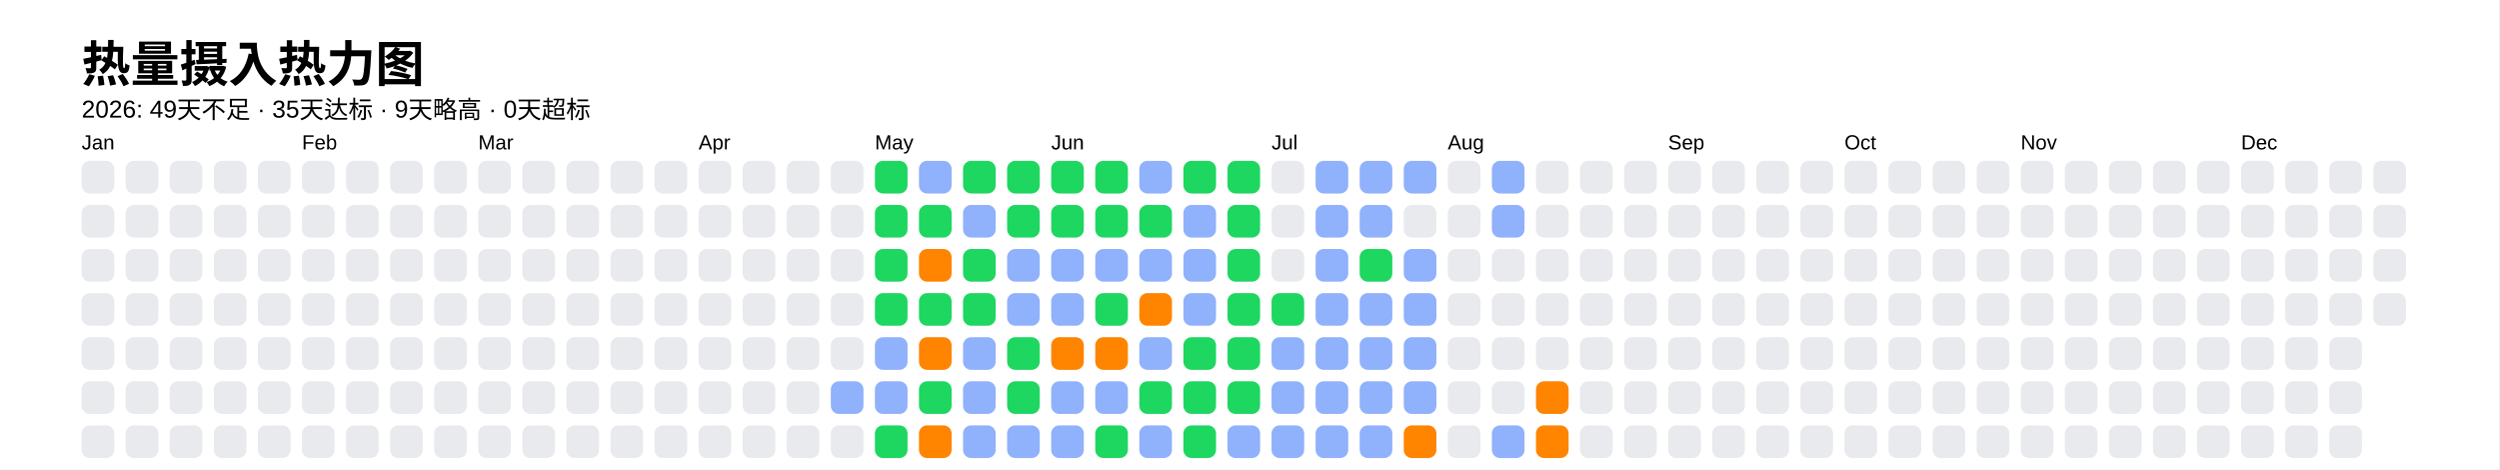
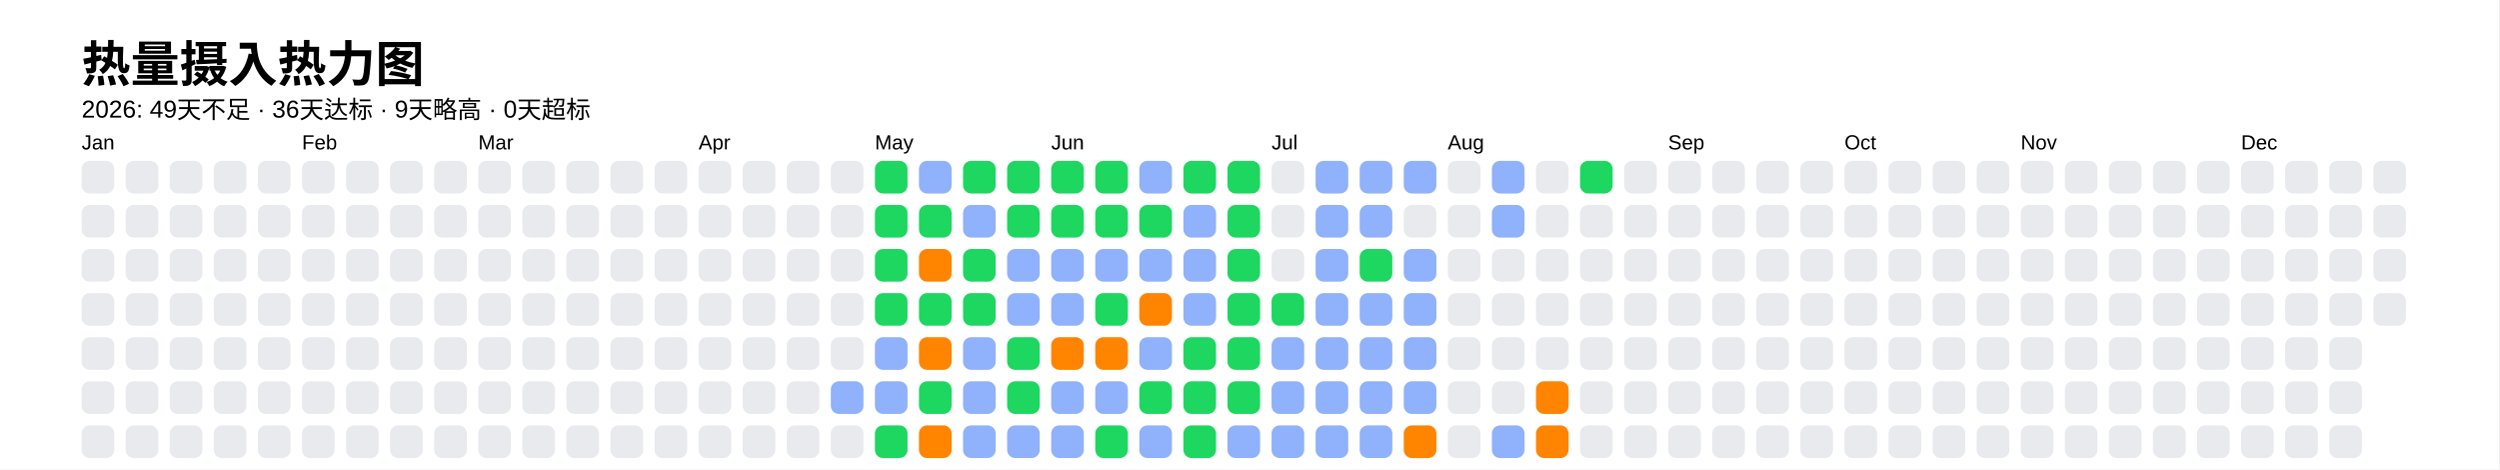
<svg xmlns="http://www.w3.org/2000/svg" style="background-color:white;" baseProfile="full" height="57.5mm" version="1.1" viewBox="0,0,306.2,57.5" width="306.2mm">
  <defs />
  <rect fill="#FFFFFF" height="57.5" width="306.2" x="0" y="0" />
  <text fill="#000000" style="font-size:6px; font-family:Arial; font-weight:bold;" x="10" y="10">热量摄入热力图</text>
-   <text fill="#000000" style="font-size:3px; font-family:Arial;" x="10" y="14.4">2026: 49天不足 · 35天达标 · 9天略高 · 0天超标</text>
+   <text fill="#000000" style="font-size:3px; font-family:Arial;" x="10" y="14.4">2026: 49天不足 · 36天达标 · 9天略高 · 0天超标</text>
  <text fill="#000000" style="font-size:2.5px; font-family:Arial" x="10" y="18.3">Jan</text>
  <rect fill="#E8EAED" height="4" rx="1" ry="1" width="4" x="10" y="19.7" />
  <rect fill="#E8EAED" height="4" rx="1" ry="1" width="4" x="10" y="25.1" />
  <rect fill="#E8EAED" height="4" rx="1" ry="1" width="4" x="10" y="30.5" />
  <rect fill="#E8EAED" height="4" rx="1" ry="1" width="4" x="10" y="35.9" />
  <rect fill="#E8EAED" height="4" rx="1" ry="1" width="4" x="10" y="41.3" />
  <rect fill="#E8EAED" height="4" rx="1" ry="1" width="4" x="10" y="46.7" />
  <rect fill="#E8EAED" height="4" rx="1" ry="1" width="4" x="10" y="52.1" />
  <rect fill="#E8EAED" height="4" rx="1" ry="1" width="4" x="15.4" y="19.7" />
  <rect fill="#E8EAED" height="4" rx="1" ry="1" width="4" x="15.4" y="25.1" />
  <rect fill="#E8EAED" height="4" rx="1" ry="1" width="4" x="15.4" y="30.5" />
  <rect fill="#E8EAED" height="4" rx="1" ry="1" width="4" x="15.4" y="35.9" />
  <rect fill="#E8EAED" height="4" rx="1" ry="1" width="4" x="15.4" y="41.3" />
  <rect fill="#E8EAED" height="4" rx="1" ry="1" width="4" x="15.4" y="46.7" />
  <rect fill="#E8EAED" height="4" rx="1" ry="1" width="4" x="15.4" y="52.1" />
  <rect fill="#E8EAED" height="4" rx="1" ry="1" width="4" x="20.8" y="19.7" />
  <rect fill="#E8EAED" height="4" rx="1" ry="1" width="4" x="20.8" y="25.1" />
  <rect fill="#E8EAED" height="4" rx="1" ry="1" width="4" x="20.8" y="30.5" />
  <rect fill="#E8EAED" height="4" rx="1" ry="1" width="4" x="20.8" y="35.9" />
  <rect fill="#E8EAED" height="4" rx="1" ry="1" width="4" x="20.8" y="41.3" />
  <rect fill="#E8EAED" height="4" rx="1" ry="1" width="4" x="20.8" y="46.7" />
  <rect fill="#E8EAED" height="4" rx="1" ry="1" width="4" x="20.8" y="52.1" />
  <rect fill="#E8EAED" height="4" rx="1" ry="1" width="4" x="26.2" y="19.7" />
  <rect fill="#E8EAED" height="4" rx="1" ry="1" width="4" x="26.2" y="25.1" />
  <rect fill="#E8EAED" height="4" rx="1" ry="1" width="4" x="26.2" y="30.5" />
  <rect fill="#E8EAED" height="4" rx="1" ry="1" width="4" x="26.2" y="35.9" />
  <rect fill="#E8EAED" height="4" rx="1" ry="1" width="4" x="26.2" y="41.3" />
  <rect fill="#E8EAED" height="4" rx="1" ry="1" width="4" x="26.2" y="46.7" />
  <rect fill="#E8EAED" height="4" rx="1" ry="1" width="4" x="26.2" y="52.1" />
  <rect fill="#E8EAED" height="4" rx="1" ry="1" width="4" x="31.6" y="19.7" />
  <rect fill="#E8EAED" height="4" rx="1" ry="1" width="4" x="31.6" y="25.1" />
  <rect fill="#E8EAED" height="4" rx="1" ry="1" width="4" x="31.6" y="30.5" />
  <rect fill="#E8EAED" height="4" rx="1" ry="1" width="4" x="31.6" y="35.9" />
  <rect fill="#E8EAED" height="4" rx="1" ry="1" width="4" x="31.6" y="41.3" />
  <rect fill="#E8EAED" height="4" rx="1" ry="1" width="4" x="31.6" y="46.7" />
  <rect fill="#E8EAED" height="4" rx="1" ry="1" width="4" x="31.6" y="52.1" />
  <text fill="#000000" style="font-size:2.5px; font-family:Arial" x="37.0" y="18.3">Feb</text>
  <rect fill="#E8EAED" height="4" rx="1" ry="1" width="4" x="37.0" y="19.7" />
  <rect fill="#E8EAED" height="4" rx="1" ry="1" width="4" x="37.0" y="25.1" />
  <rect fill="#E8EAED" height="4" rx="1" ry="1" width="4" x="37.0" y="30.5" />
  <rect fill="#E8EAED" height="4" rx="1" ry="1" width="4" x="37.0" y="35.9" />
  <rect fill="#E8EAED" height="4" rx="1" ry="1" width="4" x="37.0" y="41.3" />
  <rect fill="#E8EAED" height="4" rx="1" ry="1" width="4" x="37.0" y="46.7" />
  <rect fill="#E8EAED" height="4" rx="1" ry="1" width="4" x="37.0" y="52.1" />
  <rect fill="#E8EAED" height="4" rx="1" ry="1" width="4" x="42.4" y="19.7" />
  <rect fill="#E8EAED" height="4" rx="1" ry="1" width="4" x="42.4" y="25.1" />
  <rect fill="#E8EAED" height="4" rx="1" ry="1" width="4" x="42.4" y="30.5" />
  <rect fill="#E8EAED" height="4" rx="1" ry="1" width="4" x="42.4" y="35.9" />
  <rect fill="#E8EAED" height="4" rx="1" ry="1" width="4" x="42.4" y="41.3" />
  <rect fill="#E8EAED" height="4" rx="1" ry="1" width="4" x="42.4" y="46.7" />
  <rect fill="#E8EAED" height="4" rx="1" ry="1" width="4" x="42.4" y="52.1" />
  <rect fill="#E8EAED" height="4" rx="1" ry="1" width="4" x="47.8" y="19.7" />
  <rect fill="#E8EAED" height="4" rx="1" ry="1" width="4" x="47.8" y="25.1" />
  <rect fill="#E8EAED" height="4" rx="1" ry="1" width="4" x="47.8" y="30.5" />
  <rect fill="#E8EAED" height="4" rx="1" ry="1" width="4" x="47.8" y="35.9" />
  <rect fill="#E8EAED" height="4" rx="1" ry="1" width="4" x="47.8" y="41.3" />
  <rect fill="#E8EAED" height="4" rx="1" ry="1" width="4" x="47.8" y="46.7" />
  <rect fill="#E8EAED" height="4" rx="1" ry="1" width="4" x="47.8" y="52.1" />
  <rect fill="#E8EAED" height="4" rx="1" ry="1" width="4" x="53.2" y="19.7" />
  <rect fill="#E8EAED" height="4" rx="1" ry="1" width="4" x="53.2" y="25.1" />
  <rect fill="#E8EAED" height="4" rx="1" ry="1" width="4" x="53.2" y="30.5" />
  <rect fill="#E8EAED" height="4" rx="1" ry="1" width="4" x="53.2" y="35.9" />
  <rect fill="#E8EAED" height="4" rx="1" ry="1" width="4" x="53.2" y="41.3" />
  <rect fill="#E8EAED" height="4" rx="1" ry="1" width="4" x="53.2" y="46.7" />
  <rect fill="#E8EAED" height="4" rx="1" ry="1" width="4" x="53.2" y="52.1" />
  <text fill="#000000" style="font-size:2.5px; font-family:Arial" x="58.6" y="18.3">Mar</text>
  <rect fill="#E8EAED" height="4" rx="1" ry="1" width="4" x="58.6" y="19.7" />
  <rect fill="#E8EAED" height="4" rx="1" ry="1" width="4" x="58.6" y="25.1" />
  <rect fill="#E8EAED" height="4" rx="1" ry="1" width="4" x="58.6" y="30.5" />
  <rect fill="#E8EAED" height="4" rx="1" ry="1" width="4" x="58.6" y="35.9" />
  <rect fill="#E8EAED" height="4" rx="1" ry="1" width="4" x="58.6" y="41.3" />
  <rect fill="#E8EAED" height="4" rx="1" ry="1" width="4" x="58.6" y="46.7" />
  <rect fill="#E8EAED" height="4" rx="1" ry="1" width="4" x="58.6" y="52.1" />
  <rect fill="#E8EAED" height="4" rx="1" ry="1" width="4" x="64" y="19.7" />
  <rect fill="#E8EAED" height="4" rx="1" ry="1" width="4" x="64" y="25.1" />
  <rect fill="#E8EAED" height="4" rx="1" ry="1" width="4" x="64" y="30.5" />
  <rect fill="#E8EAED" height="4" rx="1" ry="1" width="4" x="64" y="35.9" />
  <rect fill="#E8EAED" height="4" rx="1" ry="1" width="4" x="64" y="41.3" />
  <rect fill="#E8EAED" height="4" rx="1" ry="1" width="4" x="64" y="46.7" />
  <rect fill="#E8EAED" height="4" rx="1" ry="1" width="4" x="64" y="52.1" />
  <rect fill="#E8EAED" height="4" rx="1" ry="1" width="4" x="69.4" y="19.7" />
  <rect fill="#E8EAED" height="4" rx="1" ry="1" width="4" x="69.4" y="25.1" />
  <rect fill="#E8EAED" height="4" rx="1" ry="1" width="4" x="69.4" y="30.5" />
  <rect fill="#E8EAED" height="4" rx="1" ry="1" width="4" x="69.4" y="35.9" />
  <rect fill="#E8EAED" height="4" rx="1" ry="1" width="4" x="69.4" y="41.3" />
  <rect fill="#E8EAED" height="4" rx="1" ry="1" width="4" x="69.4" y="46.7" />
  <rect fill="#E8EAED" height="4" rx="1" ry="1" width="4" x="69.4" y="52.1" />
  <rect fill="#E8EAED" height="4" rx="1" ry="1" width="4" x="74.8" y="19.7" />
  <rect fill="#E8EAED" height="4" rx="1" ry="1" width="4" x="74.8" y="25.1" />
  <rect fill="#E8EAED" height="4" rx="1" ry="1" width="4" x="74.8" y="30.5" />
  <rect fill="#E8EAED" height="4" rx="1" ry="1" width="4" x="74.8" y="35.9" />
  <rect fill="#E8EAED" height="4" rx="1" ry="1" width="4" x="74.8" y="41.3" />
  <rect fill="#E8EAED" height="4" rx="1" ry="1" width="4" x="74.8" y="46.7" />
  <rect fill="#E8EAED" height="4" rx="1" ry="1" width="4" x="74.8" y="52.1" />
  <rect fill="#E8EAED" height="4" rx="1" ry="1" width="4" x="80.2" y="19.7" />
  <rect fill="#E8EAED" height="4" rx="1" ry="1" width="4" x="80.2" y="25.1" />
  <rect fill="#E8EAED" height="4" rx="1" ry="1" width="4" x="80.2" y="30.5" />
  <rect fill="#E8EAED" height="4" rx="1" ry="1" width="4" x="80.2" y="35.9" />
  <rect fill="#E8EAED" height="4" rx="1" ry="1" width="4" x="80.2" y="41.3" />
  <rect fill="#E8EAED" height="4" rx="1" ry="1" width="4" x="80.2" y="46.7" />
  <rect fill="#E8EAED" height="4" rx="1" ry="1" width="4" x="80.2" y="52.1" />
  <text fill="#000000" style="font-size:2.5px; font-family:Arial" x="85.6" y="18.3">Apr</text>
  <rect fill="#E8EAED" height="4" rx="1" ry="1" width="4" x="85.6" y="19.7" />
  <rect fill="#E8EAED" height="4" rx="1" ry="1" width="4" x="85.6" y="25.1" />
  <rect fill="#E8EAED" height="4" rx="1" ry="1" width="4" x="85.6" y="30.5" />
  <rect fill="#E8EAED" height="4" rx="1" ry="1" width="4" x="85.6" y="35.9" />
  <rect fill="#E8EAED" height="4" rx="1" ry="1" width="4" x="85.6" y="41.3" />
  <rect fill="#E8EAED" height="4" rx="1" ry="1" width="4" x="85.6" y="46.7" />
  <rect fill="#E8EAED" height="4" rx="1" ry="1" width="4" x="85.6" y="52.1" />
  <rect fill="#E8EAED" height="4" rx="1" ry="1" width="4" x="91" y="19.7" />
  <rect fill="#E8EAED" height="4" rx="1" ry="1" width="4" x="91" y="25.1" />
  <rect fill="#E8EAED" height="4" rx="1" ry="1" width="4" x="91" y="30.5" />
  <rect fill="#E8EAED" height="4" rx="1" ry="1" width="4" x="91" y="35.9" />
  <rect fill="#E8EAED" height="4" rx="1" ry="1" width="4" x="91" y="41.3" />
  <rect fill="#E8EAED" height="4" rx="1" ry="1" width="4" x="91" y="46.7" />
  <rect fill="#E8EAED" height="4" rx="1" ry="1" width="4" x="91" y="52.1" />
  <rect fill="#E8EAED" height="4" rx="1" ry="1" width="4" x="96.4" y="19.7" />
  <rect fill="#E8EAED" height="4" rx="1" ry="1" width="4" x="96.4" y="25.1" />
  <rect fill="#E8EAED" height="4" rx="1" ry="1" width="4" x="96.4" y="30.5" />
  <rect fill="#E8EAED" height="4" rx="1" ry="1" width="4" x="96.4" y="35.9" />
  <rect fill="#E8EAED" height="4" rx="1" ry="1" width="4" x="96.4" y="41.3" />
  <rect fill="#E8EAED" height="4" rx="1" ry="1" width="4" x="96.4" y="46.7" />
  <rect fill="#E8EAED" height="4" rx="1" ry="1" width="4" x="96.4" y="52.1" />
  <rect fill="#E8EAED" height="4" rx="1" ry="1" width="4" x="101.8" y="19.7" />
  <rect fill="#E8EAED" height="4" rx="1" ry="1" width="4" x="101.8" y="25.1" />
  <rect fill="#E8EAED" height="4" rx="1" ry="1" width="4" x="101.8" y="30.5" />
  <rect fill="#E8EAED" height="4" rx="1" ry="1" width="4" x="101.8" y="35.9" />
  <rect fill="#E8EAED" height="4" rx="1" ry="1" width="4" x="101.8" y="41.3" />
  <rect fill="#90b1fb" height="4" rx="1" ry="1" width="4" x="101.8" y="46.7" />
  <rect fill="#E8EAED" height="4" rx="1" ry="1" width="4" x="101.8" y="52.1" />
  <text fill="#000000" style="font-size:2.5px; font-family:Arial" x="107.2" y="18.3">May</text>
  <rect fill="#1ed760" height="4" rx="1" ry="1" width="4" x="107.2" y="19.7" />
  <rect fill="#1ed760" height="4" rx="1" ry="1" width="4" x="107.2" y="25.1" />
  <rect fill="#1ed760" height="4" rx="1" ry="1" width="4" x="107.2" y="30.5" />
  <rect fill="#1ed760" height="4" rx="1" ry="1" width="4" x="107.2" y="35.9" />
  <rect fill="#90b1fb" height="4" rx="1" ry="1" width="4" x="107.2" y="41.3" />
  <rect fill="#90b1fb" height="4" rx="1" ry="1" width="4" x="107.2" y="46.7" />
  <rect fill="#1ed760" height="4" rx="1" ry="1" width="4" x="107.2" y="52.1" />
  <rect fill="#90b1fb" height="4" rx="1" ry="1" width="4" x="112.6" y="19.7" />
  <rect fill="#1ed760" height="4" rx="1" ry="1" width="4" x="112.6" y="25.1" />
  <rect fill="#ff8400" height="4" rx="1" ry="1" width="4" x="112.6" y="30.5" />
  <rect fill="#1ed760" height="4" rx="1" ry="1" width="4" x="112.6" y="35.9" />
  <rect fill="#ff8400" height="4" rx="1" ry="1" width="4" x="112.6" y="41.3" />
  <rect fill="#1ed760" height="4" rx="1" ry="1" width="4" x="112.6" y="46.7" />
  <rect fill="#ff8400" height="4" rx="1" ry="1" width="4" x="112.6" y="52.1" />
  <rect fill="#1ed760" height="4" rx="1" ry="1" width="4" x="118" y="19.7" />
  <rect fill="#90b1fb" height="4" rx="1" ry="1" width="4" x="118" y="25.1" />
  <rect fill="#1ed760" height="4" rx="1" ry="1" width="4" x="118" y="30.5" />
  <rect fill="#1ed760" height="4" rx="1" ry="1" width="4" x="118" y="35.9" />
  <rect fill="#90b1fb" height="4" rx="1" ry="1" width="4" x="118" y="41.3" />
  <rect fill="#90b1fb" height="4" rx="1" ry="1" width="4" x="118" y="46.7" />
  <rect fill="#90b1fb" height="4" rx="1" ry="1" width="4" x="118" y="52.1" />
  <rect fill="#1ed760" height="4" rx="1" ry="1" width="4" x="123.4" y="19.7" />
  <rect fill="#1ed760" height="4" rx="1" ry="1" width="4" x="123.4" y="25.1" />
  <rect fill="#90b1fb" height="4" rx="1" ry="1" width="4" x="123.4" y="30.5" />
  <rect fill="#90b1fb" height="4" rx="1" ry="1" width="4" x="123.4" y="35.9" />
  <rect fill="#1ed760" height="4" rx="1" ry="1" width="4" x="123.4" y="41.3" />
  <rect fill="#1ed760" height="4" rx="1" ry="1" width="4" x="123.4" y="46.7" />
  <rect fill="#90b1fb" height="4" rx="1" ry="1" width="4" x="123.4" y="52.1" />
  <text fill="#000000" style="font-size:2.5px; font-family:Arial" x="128.8" y="18.3">Jun</text>
  <rect fill="#1ed760" height="4" rx="1" ry="1" width="4" x="128.8" y="19.7" />
  <rect fill="#1ed760" height="4" rx="1" ry="1" width="4" x="128.8" y="25.1" />
  <rect fill="#90b1fb" height="4" rx="1" ry="1" width="4" x="128.8" y="30.5" />
  <rect fill="#90b1fb" height="4" rx="1" ry="1" width="4" x="128.8" y="35.9" />
  <rect fill="#ff8400" height="4" rx="1" ry="1" width="4" x="128.8" y="41.3" />
  <rect fill="#90b1fb" height="4" rx="1" ry="1" width="4" x="128.8" y="46.7" />
  <rect fill="#90b1fb" height="4" rx="1" ry="1" width="4" x="128.8" y="52.1" />
  <rect fill="#1ed760" height="4" rx="1" ry="1" width="4" x="134.2" y="19.7" />
  <rect fill="#1ed760" height="4" rx="1" ry="1" width="4" x="134.2" y="25.1" />
  <rect fill="#90b1fb" height="4" rx="1" ry="1" width="4" x="134.2" y="30.5" />
  <rect fill="#1ed760" height="4" rx="1" ry="1" width="4" x="134.2" y="35.9" />
  <rect fill="#ff8400" height="4" rx="1" ry="1" width="4" x="134.2" y="41.3" />
  <rect fill="#90b1fb" height="4" rx="1" ry="1" width="4" x="134.2" y="46.7" />
  <rect fill="#1ed760" height="4" rx="1" ry="1" width="4" x="134.2" y="52.1" />
  <rect fill="#90b1fb" height="4" rx="1" ry="1" width="4" x="139.6" y="19.7" />
  <rect fill="#1ed760" height="4" rx="1" ry="1" width="4" x="139.6" y="25.1" />
  <rect fill="#90b1fb" height="4" rx="1" ry="1" width="4" x="139.6" y="30.5" />
  <rect fill="#ff8400" height="4" rx="1" ry="1" width="4" x="139.6" y="35.9" />
  <rect fill="#90b1fb" height="4" rx="1" ry="1" width="4" x="139.6" y="41.3" />
  <rect fill="#1ed760" height="4" rx="1" ry="1" width="4" x="139.6" y="46.7" />
  <rect fill="#90b1fb" height="4" rx="1" ry="1" width="4" x="139.6" y="52.1" />
  <rect fill="#1ed760" height="4" rx="1" ry="1" width="4" x="145" y="19.7" />
  <rect fill="#90b1fb" height="4" rx="1" ry="1" width="4" x="145" y="25.1" />
  <rect fill="#90b1fb" height="4" rx="1" ry="1" width="4" x="145" y="30.5" />
  <rect fill="#90b1fb" height="4" rx="1" ry="1" width="4" x="145" y="35.9" />
  <rect fill="#1ed760" height="4" rx="1" ry="1" width="4" x="145" y="41.3" />
  <rect fill="#1ed760" height="4" rx="1" ry="1" width="4" x="145" y="46.7" />
  <rect fill="#1ed760" height="4" rx="1" ry="1" width="4" x="145" y="52.1" />
  <rect fill="#1ed760" height="4" rx="1" ry="1" width="4" x="150.4" y="19.7" />
  <rect fill="#1ed760" height="4" rx="1" ry="1" width="4" x="150.4" y="25.1" />
  <rect fill="#1ed760" height="4" rx="1" ry="1" width="4" x="150.4" y="30.5" />
  <rect fill="#1ed760" height="4" rx="1" ry="1" width="4" x="150.4" y="35.9" />
  <rect fill="#1ed760" height="4" rx="1" ry="1" width="4" x="150.4" y="41.3" />
  <rect fill="#1ed760" height="4" rx="1" ry="1" width="4" x="150.4" y="46.7" />
  <rect fill="#90b1fb" height="4" rx="1" ry="1" width="4" x="150.4" y="52.1" />
  <text fill="#000000" style="font-size:2.5px; font-family:Arial" x="155.8" y="18.3">Jul</text>
  <rect fill="#E8EAED" height="4" rx="1" ry="1" width="4" x="155.8" y="19.7" />
  <rect fill="#E8EAED" height="4" rx="1" ry="1" width="4" x="155.8" y="25.1" />
  <rect fill="#E8EAED" height="4" rx="1" ry="1" width="4" x="155.8" y="30.5" />
  <rect fill="#1ed760" height="4" rx="1" ry="1" width="4" x="155.8" y="35.9" />
  <rect fill="#90b1fb" height="4" rx="1" ry="1" width="4" x="155.8" y="41.3" />
  <rect fill="#90b1fb" height="4" rx="1" ry="1" width="4" x="155.8" y="46.7" />
  <rect fill="#90b1fb" height="4" rx="1" ry="1" width="4" x="155.8" y="52.1" />
  <rect fill="#90b1fb" height="4" rx="1" ry="1" width="4" x="161.2" y="19.7" />
  <rect fill="#90b1fb" height="4" rx="1" ry="1" width="4" x="161.2" y="25.1" />
  <rect fill="#90b1fb" height="4" rx="1" ry="1" width="4" x="161.2" y="30.5" />
  <rect fill="#90b1fb" height="4" rx="1" ry="1" width="4" x="161.2" y="35.9" />
  <rect fill="#90b1fb" height="4" rx="1" ry="1" width="4" x="161.2" y="41.3" />
  <rect fill="#90b1fb" height="4" rx="1" ry="1" width="4" x="161.2" y="46.7" />
  <rect fill="#90b1fb" height="4" rx="1" ry="1" width="4" x="161.2" y="52.1" />
  <rect fill="#90b1fb" height="4" rx="1" ry="1" width="4" x="166.6" y="19.7" />
  <rect fill="#90b1fb" height="4" rx="1" ry="1" width="4" x="166.6" y="25.1" />
  <rect fill="#1ed760" height="4" rx="1" ry="1" width="4" x="166.6" y="30.5" />
  <rect fill="#90b1fb" height="4" rx="1" ry="1" width="4" x="166.6" y="35.9" />
  <rect fill="#90b1fb" height="4" rx="1" ry="1" width="4" x="166.6" y="41.3" />
  <rect fill="#90b1fb" height="4" rx="1" ry="1" width="4" x="166.6" y="46.7" />
  <rect fill="#90b1fb" height="4" rx="1" ry="1" width="4" x="166.6" y="52.1" />
  <rect fill="#90b1fb" height="4" rx="1" ry="1" width="4" x="172" y="19.7" />
  <rect fill="#E8EAED" height="4" rx="1" ry="1" width="4" x="172" y="25.1" />
  <rect fill="#90b1fb" height="4" rx="1" ry="1" width="4" x="172" y="30.5" />
  <rect fill="#90b1fb" height="4" rx="1" ry="1" width="4" x="172" y="35.9" />
  <rect fill="#90b1fb" height="4" rx="1" ry="1" width="4" x="172" y="41.3" />
  <rect fill="#90b1fb" height="4" rx="1" ry="1" width="4" x="172" y="46.7" />
  <rect fill="#ff8400" height="4" rx="1" ry="1" width="4" x="172" y="52.1" />
  <text fill="#000000" style="font-size:2.5px; font-family:Arial" x="177.4" y="18.3">Aug</text>
  <rect fill="#E8EAED" height="4" rx="1" ry="1" width="4" x="177.4" y="19.7" />
  <rect fill="#E8EAED" height="4" rx="1" ry="1" width="4" x="177.4" y="25.1" />
  <rect fill="#E8EAED" height="4" rx="1" ry="1" width="4" x="177.4" y="30.5" />
  <rect fill="#E8EAED" height="4" rx="1" ry="1" width="4" x="177.4" y="35.9" />
  <rect fill="#E8EAED" height="4" rx="1" ry="1" width="4" x="177.4" y="41.3" />
  <rect fill="#E8EAED" height="4" rx="1" ry="1" width="4" x="177.4" y="46.7" />
  <rect fill="#E8EAED" height="4" rx="1" ry="1" width="4" x="177.4" y="52.1" />
  <rect fill="#90b1fb" height="4" rx="1" ry="1" width="4" x="182.8" y="19.7" />
  <rect fill="#90b1fb" height="4" rx="1" ry="1" width="4" x="182.8" y="25.1" />
  <rect fill="#E8EAED" height="4" rx="1" ry="1" width="4" x="182.8" y="30.5" />
  <rect fill="#E8EAED" height="4" rx="1" ry="1" width="4" x="182.8" y="35.9" />
  <rect fill="#E8EAED" height="4" rx="1" ry="1" width="4" x="182.8" y="41.3" />
  <rect fill="#E8EAED" height="4" rx="1" ry="1" width="4" x="182.8" y="46.7" />
  <rect fill="#90b1fb" height="4" rx="1" ry="1" width="4" x="182.8" y="52.1" />
  <rect fill="#E8EAED" height="4" rx="1" ry="1" width="4" x="188.2" y="19.7" />
  <rect fill="#E8EAED" height="4" rx="1" ry="1" width="4" x="188.2" y="25.1" />
  <rect fill="#E8EAED" height="4" rx="1" ry="1" width="4" x="188.2" y="30.5" />
  <rect fill="#E8EAED" height="4" rx="1" ry="1" width="4" x="188.2" y="35.9" />
  <rect fill="#E8EAED" height="4" rx="1" ry="1" width="4" x="188.2" y="41.3" />
  <rect fill="#ff8400" height="4" rx="1" ry="1" width="4" x="188.2" y="46.7" />
  <rect fill="#ff8400" height="4" rx="1" ry="1" width="4" x="188.2" y="52.1" />
-   <rect fill="#E8EAED" height="4" rx="1" ry="1" width="4" x="193.6" y="19.7" />
+   <rect fill="#1ed760" height="4" rx="1" ry="1" width="4" x="193.6" y="19.7" />
  <rect fill="#E8EAED" height="4" rx="1" ry="1" width="4" x="193.6" y="25.1" />
  <rect fill="#E8EAED" height="4" rx="1" ry="1" width="4" x="193.6" y="30.5" />
  <rect fill="#E8EAED" height="4" rx="1" ry="1" width="4" x="193.6" y="35.9" />
  <rect fill="#E8EAED" height="4" rx="1" ry="1" width="4" x="193.6" y="41.3" />
  <rect fill="#E8EAED" height="4" rx="1" ry="1" width="4" x="193.6" y="46.7" />
  <rect fill="#E8EAED" height="4" rx="1" ry="1" width="4" x="193.6" y="52.1" />
  <rect fill="#E8EAED" height="4" rx="1" ry="1" width="4" x="199" y="19.7" />
  <rect fill="#E8EAED" height="4" rx="1" ry="1" width="4" x="199" y="25.1" />
  <rect fill="#E8EAED" height="4" rx="1" ry="1" width="4" x="199" y="30.5" />
  <rect fill="#E8EAED" height="4" rx="1" ry="1" width="4" x="199" y="35.9" />
  <rect fill="#E8EAED" height="4" rx="1" ry="1" width="4" x="199" y="41.3" />
  <rect fill="#E8EAED" height="4" rx="1" ry="1" width="4" x="199" y="46.7" />
  <rect fill="#E8EAED" height="4" rx="1" ry="1" width="4" x="199" y="52.1" />
  <text fill="#000000" style="font-size:2.5px; font-family:Arial" x="204.4" y="18.3">Sep</text>
  <rect fill="#E8EAED" height="4" rx="1" ry="1" width="4" x="204.4" y="19.7" />
  <rect fill="#E8EAED" height="4" rx="1" ry="1" width="4" x="204.4" y="25.1" />
  <rect fill="#E8EAED" height="4" rx="1" ry="1" width="4" x="204.4" y="30.5" />
  <rect fill="#E8EAED" height="4" rx="1" ry="1" width="4" x="204.4" y="35.9" />
  <rect fill="#E8EAED" height="4" rx="1" ry="1" width="4" x="204.4" y="41.3" />
  <rect fill="#E8EAED" height="4" rx="1" ry="1" width="4" x="204.4" y="46.7" />
  <rect fill="#E8EAED" height="4" rx="1" ry="1" width="4" x="204.4" y="52.1" />
  <rect fill="#E8EAED" height="4" rx="1" ry="1" width="4" x="209.8" y="19.7" />
  <rect fill="#E8EAED" height="4" rx="1" ry="1" width="4" x="209.8" y="25.1" />
  <rect fill="#E8EAED" height="4" rx="1" ry="1" width="4" x="209.8" y="30.5" />
  <rect fill="#E8EAED" height="4" rx="1" ry="1" width="4" x="209.8" y="35.9" />
  <rect fill="#E8EAED" height="4" rx="1" ry="1" width="4" x="209.8" y="41.3" />
  <rect fill="#E8EAED" height="4" rx="1" ry="1" width="4" x="209.8" y="46.7" />
  <rect fill="#E8EAED" height="4" rx="1" ry="1" width="4" x="209.8" y="52.1" />
  <rect fill="#E8EAED" height="4" rx="1" ry="1" width="4" x="215.2" y="19.7" />
  <rect fill="#E8EAED" height="4" rx="1" ry="1" width="4" x="215.2" y="25.1" />
  <rect fill="#E8EAED" height="4" rx="1" ry="1" width="4" x="215.2" y="30.5" />
  <rect fill="#E8EAED" height="4" rx="1" ry="1" width="4" x="215.2" y="35.9" />
  <rect fill="#E8EAED" height="4" rx="1" ry="1" width="4" x="215.2" y="41.3" />
  <rect fill="#E8EAED" height="4" rx="1" ry="1" width="4" x="215.2" y="46.7" />
  <rect fill="#E8EAED" height="4" rx="1" ry="1" width="4" x="215.2" y="52.1" />
  <rect fill="#E8EAED" height="4" rx="1" ry="1" width="4" x="220.6" y="19.7" />
  <rect fill="#E8EAED" height="4" rx="1" ry="1" width="4" x="220.6" y="25.1" />
  <rect fill="#E8EAED" height="4" rx="1" ry="1" width="4" x="220.6" y="30.5" />
  <rect fill="#E8EAED" height="4" rx="1" ry="1" width="4" x="220.6" y="35.9" />
  <rect fill="#E8EAED" height="4" rx="1" ry="1" width="4" x="220.6" y="41.3" />
  <rect fill="#E8EAED" height="4" rx="1" ry="1" width="4" x="220.6" y="46.7" />
  <rect fill="#E8EAED" height="4" rx="1" ry="1" width="4" x="220.6" y="52.1" />
  <text fill="#000000" style="font-size:2.5px; font-family:Arial" x="226" y="18.3">Oct</text>
  <rect fill="#E8EAED" height="4" rx="1" ry="1" width="4" x="226" y="19.7" />
  <rect fill="#E8EAED" height="4" rx="1" ry="1" width="4" x="226" y="25.1" />
  <rect fill="#E8EAED" height="4" rx="1" ry="1" width="4" x="226" y="30.5" />
  <rect fill="#E8EAED" height="4" rx="1" ry="1" width="4" x="226" y="35.9" />
  <rect fill="#E8EAED" height="4" rx="1" ry="1" width="4" x="226" y="41.3" />
  <rect fill="#E8EAED" height="4" rx="1" ry="1" width="4" x="226" y="46.7" />
  <rect fill="#E8EAED" height="4" rx="1" ry="1" width="4" x="226" y="52.1" />
  <rect fill="#E8EAED" height="4" rx="1" ry="1" width="4" x="231.4" y="19.7" />
  <rect fill="#E8EAED" height="4" rx="1" ry="1" width="4" x="231.4" y="25.1" />
  <rect fill="#E8EAED" height="4" rx="1" ry="1" width="4" x="231.4" y="30.5" />
  <rect fill="#E8EAED" height="4" rx="1" ry="1" width="4" x="231.4" y="35.9" />
  <rect fill="#E8EAED" height="4" rx="1" ry="1" width="4" x="231.4" y="41.3" />
  <rect fill="#E8EAED" height="4" rx="1" ry="1" width="4" x="231.4" y="46.7" />
  <rect fill="#E8EAED" height="4" rx="1" ry="1" width="4" x="231.4" y="52.1" />
  <rect fill="#E8EAED" height="4" rx="1" ry="1" width="4" x="236.8" y="19.7" />
  <rect fill="#E8EAED" height="4" rx="1" ry="1" width="4" x="236.8" y="25.1" />
  <rect fill="#E8EAED" height="4" rx="1" ry="1" width="4" x="236.8" y="30.5" />
  <rect fill="#E8EAED" height="4" rx="1" ry="1" width="4" x="236.8" y="35.9" />
  <rect fill="#E8EAED" height="4" rx="1" ry="1" width="4" x="236.8" y="41.3" />
  <rect fill="#E8EAED" height="4" rx="1" ry="1" width="4" x="236.8" y="46.7" />
  <rect fill="#E8EAED" height="4" rx="1" ry="1" width="4" x="236.8" y="52.1" />
  <rect fill="#E8EAED" height="4" rx="1" ry="1" width="4" x="242.2" y="19.7" />
  <rect fill="#E8EAED" height="4" rx="1" ry="1" width="4" x="242.2" y="25.1" />
  <rect fill="#E8EAED" height="4" rx="1" ry="1" width="4" x="242.2" y="30.5" />
  <rect fill="#E8EAED" height="4" rx="1" ry="1" width="4" x="242.2" y="35.9" />
  <rect fill="#E8EAED" height="4" rx="1" ry="1" width="4" x="242.2" y="41.3" />
  <rect fill="#E8EAED" height="4" rx="1" ry="1" width="4" x="242.2" y="46.7" />
  <rect fill="#E8EAED" height="4" rx="1" ry="1" width="4" x="242.2" y="52.1" />
  <text fill="#000000" style="font-size:2.5px; font-family:Arial" x="247.6" y="18.3">Nov</text>
  <rect fill="#E8EAED" height="4" rx="1" ry="1" width="4" x="247.6" y="19.7" />
  <rect fill="#E8EAED" height="4" rx="1" ry="1" width="4" x="247.6" y="25.1" />
  <rect fill="#E8EAED" height="4" rx="1" ry="1" width="4" x="247.6" y="30.5" />
  <rect fill="#E8EAED" height="4" rx="1" ry="1" width="4" x="247.6" y="35.9" />
  <rect fill="#E8EAED" height="4" rx="1" ry="1" width="4" x="247.6" y="41.3" />
  <rect fill="#E8EAED" height="4" rx="1" ry="1" width="4" x="247.6" y="46.7" />
  <rect fill="#E8EAED" height="4" rx="1" ry="1" width="4" x="247.6" y="52.1" />
  <rect fill="#E8EAED" height="4" rx="1" ry="1" width="4" x="253" y="19.7" />
  <rect fill="#E8EAED" height="4" rx="1" ry="1" width="4" x="253" y="25.1" />
  <rect fill="#E8EAED" height="4" rx="1" ry="1" width="4" x="253" y="30.5" />
  <rect fill="#E8EAED" height="4" rx="1" ry="1" width="4" x="253" y="35.9" />
  <rect fill="#E8EAED" height="4" rx="1" ry="1" width="4" x="253" y="41.3" />
  <rect fill="#E8EAED" height="4" rx="1" ry="1" width="4" x="253" y="46.7" />
  <rect fill="#E8EAED" height="4" rx="1" ry="1" width="4" x="253" y="52.1" />
  <rect fill="#E8EAED" height="4" rx="1" ry="1" width="4" x="258.4" y="19.7" />
  <rect fill="#E8EAED" height="4" rx="1" ry="1" width="4" x="258.4" y="25.1" />
  <rect fill="#E8EAED" height="4" rx="1" ry="1" width="4" x="258.4" y="30.5" />
  <rect fill="#E8EAED" height="4" rx="1" ry="1" width="4" x="258.4" y="35.9" />
  <rect fill="#E8EAED" height="4" rx="1" ry="1" width="4" x="258.4" y="41.3" />
  <rect fill="#E8EAED" height="4" rx="1" ry="1" width="4" x="258.4" y="46.7" />
  <rect fill="#E8EAED" height="4" rx="1" ry="1" width="4" x="258.4" y="52.1" />
  <rect fill="#E8EAED" height="4" rx="1" ry="1" width="4" x="263.8" y="19.7" />
  <rect fill="#E8EAED" height="4" rx="1" ry="1" width="4" x="263.8" y="25.1" />
  <rect fill="#E8EAED" height="4" rx="1" ry="1" width="4" x="263.8" y="30.5" />
  <rect fill="#E8EAED" height="4" rx="1" ry="1" width="4" x="263.8" y="35.9" />
  <rect fill="#E8EAED" height="4" rx="1" ry="1" width="4" x="263.8" y="41.3" />
  <rect fill="#E8EAED" height="4" rx="1" ry="1" width="4" x="263.8" y="46.7" />
  <rect fill="#E8EAED" height="4" rx="1" ry="1" width="4" x="263.8" y="52.1" />
  <rect fill="#E8EAED" height="4" rx="1" ry="1" width="4" x="269.2" y="19.7" />
  <rect fill="#E8EAED" height="4" rx="1" ry="1" width="4" x="269.2" y="25.1" />
  <rect fill="#E8EAED" height="4" rx="1" ry="1" width="4" x="269.2" y="30.5" />
  <rect fill="#E8EAED" height="4" rx="1" ry="1" width="4" x="269.2" y="35.9" />
  <rect fill="#E8EAED" height="4" rx="1" ry="1" width="4" x="269.2" y="41.3" />
  <rect fill="#E8EAED" height="4" rx="1" ry="1" width="4" x="269.2" y="46.7" />
  <rect fill="#E8EAED" height="4" rx="1" ry="1" width="4" x="269.2" y="52.1" />
  <text fill="#000000" style="font-size:2.5px; font-family:Arial" x="274.6" y="18.3">Dec</text>
  <rect fill="#E8EAED" height="4" rx="1" ry="1" width="4" x="274.6" y="19.7" />
  <rect fill="#E8EAED" height="4" rx="1" ry="1" width="4" x="274.6" y="25.1" />
  <rect fill="#E8EAED" height="4" rx="1" ry="1" width="4" x="274.6" y="30.5" />
  <rect fill="#E8EAED" height="4" rx="1" ry="1" width="4" x="274.6" y="35.9" />
  <rect fill="#E8EAED" height="4" rx="1" ry="1" width="4" x="274.6" y="41.3" />
  <rect fill="#E8EAED" height="4" rx="1" ry="1" width="4" x="274.6" y="46.7" />
  <rect fill="#E8EAED" height="4" rx="1" ry="1" width="4" x="274.6" y="52.1" />
  <rect fill="#E8EAED" height="4" rx="1" ry="1" width="4" x="280" y="19.7" />
  <rect fill="#E8EAED" height="4" rx="1" ry="1" width="4" x="280" y="25.1" />
  <rect fill="#E8EAED" height="4" rx="1" ry="1" width="4" x="280" y="30.5" />
  <rect fill="#E8EAED" height="4" rx="1" ry="1" width="4" x="280" y="35.9" />
  <rect fill="#E8EAED" height="4" rx="1" ry="1" width="4" x="280" y="41.3" />
  <rect fill="#E8EAED" height="4" rx="1" ry="1" width="4" x="280" y="46.7" />
  <rect fill="#E8EAED" height="4" rx="1" ry="1" width="4" x="280" y="52.1" />
  <rect fill="#E8EAED" height="4" rx="1" ry="1" width="4" x="285.4" y="19.7" />
  <rect fill="#E8EAED" height="4" rx="1" ry="1" width="4" x="285.4" y="25.1" />
  <rect fill="#E8EAED" height="4" rx="1" ry="1" width="4" x="285.4" y="30.5" />
  <rect fill="#E8EAED" height="4" rx="1" ry="1" width="4" x="285.4" y="35.9" />
  <rect fill="#E8EAED" height="4" rx="1" ry="1" width="4" x="285.4" y="41.3" />
  <rect fill="#E8EAED" height="4" rx="1" ry="1" width="4" x="285.4" y="46.7" />
  <rect fill="#E8EAED" height="4" rx="1" ry="1" width="4" x="285.4" y="52.1" />
  <rect fill="#E8EAED" height="4" rx="1" ry="1" width="4" x="290.8" y="19.7" />
  <rect fill="#E8EAED" height="4" rx="1" ry="1" width="4" x="290.8" y="25.1" />
  <rect fill="#E8EAED" height="4" rx="1" ry="1" width="4" x="290.8" y="30.5" />
  <rect fill="#E8EAED" height="4" rx="1" ry="1" width="4" x="290.8" y="35.9" />
</svg>
